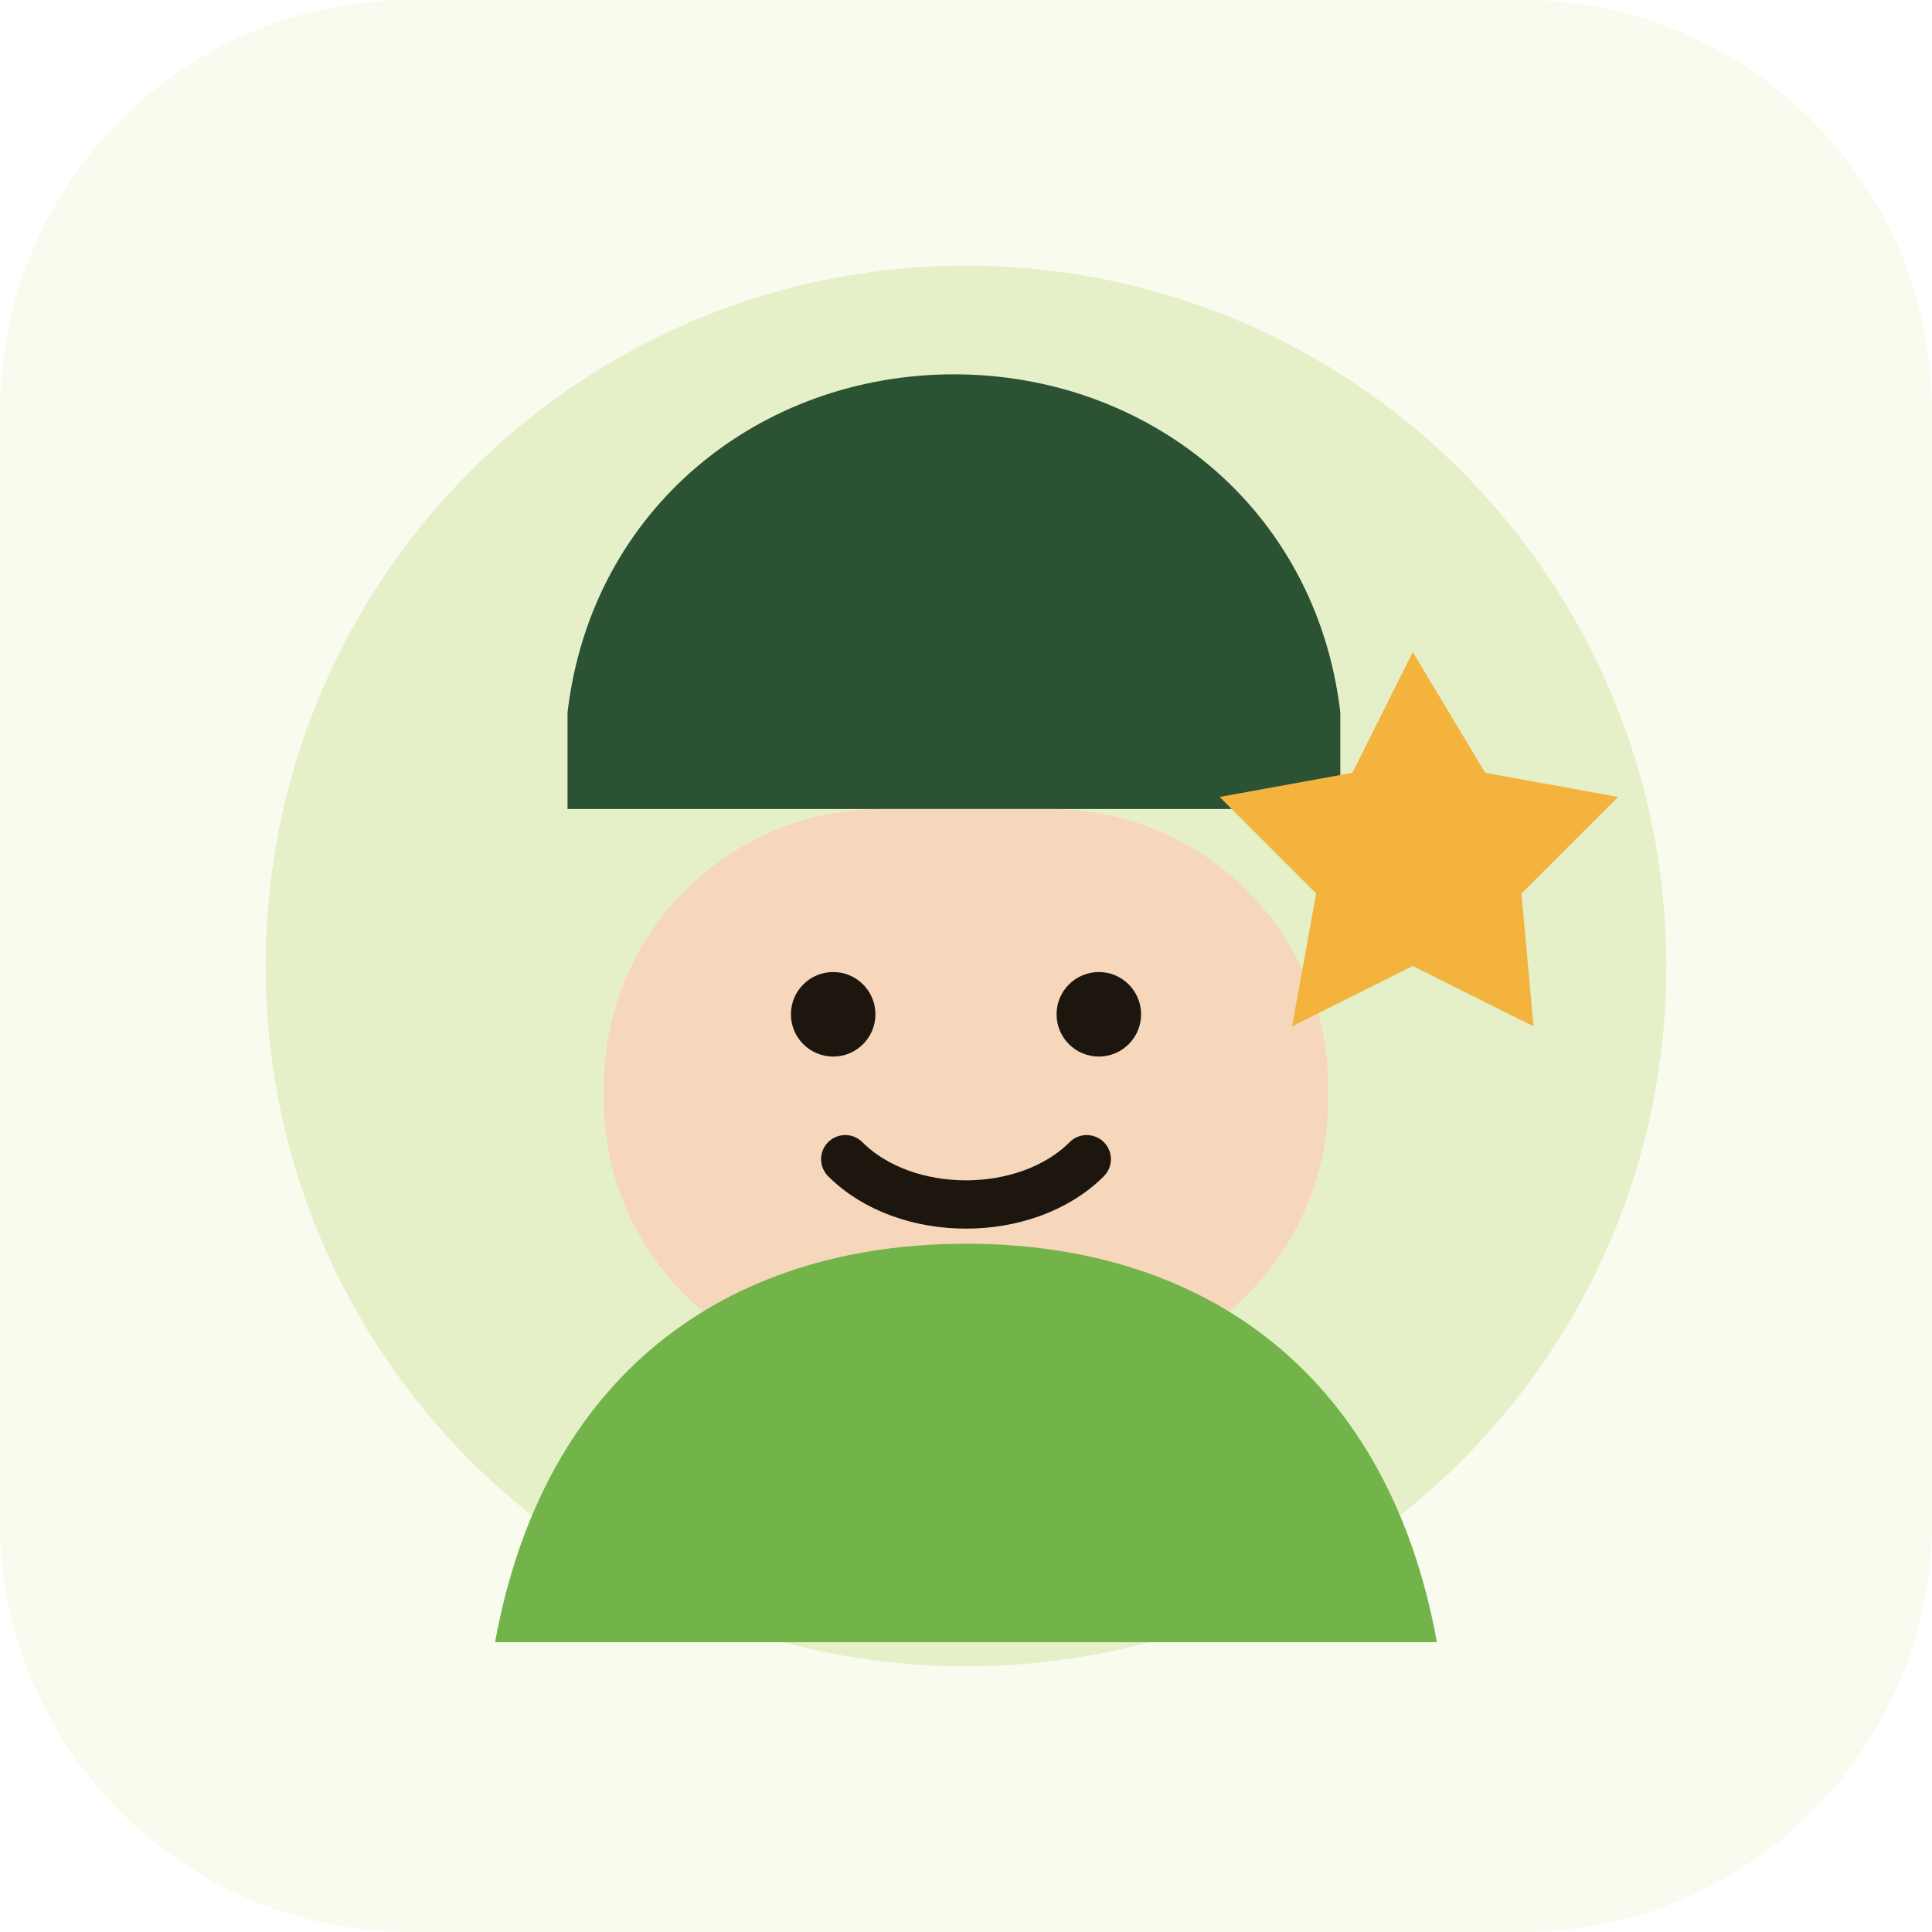
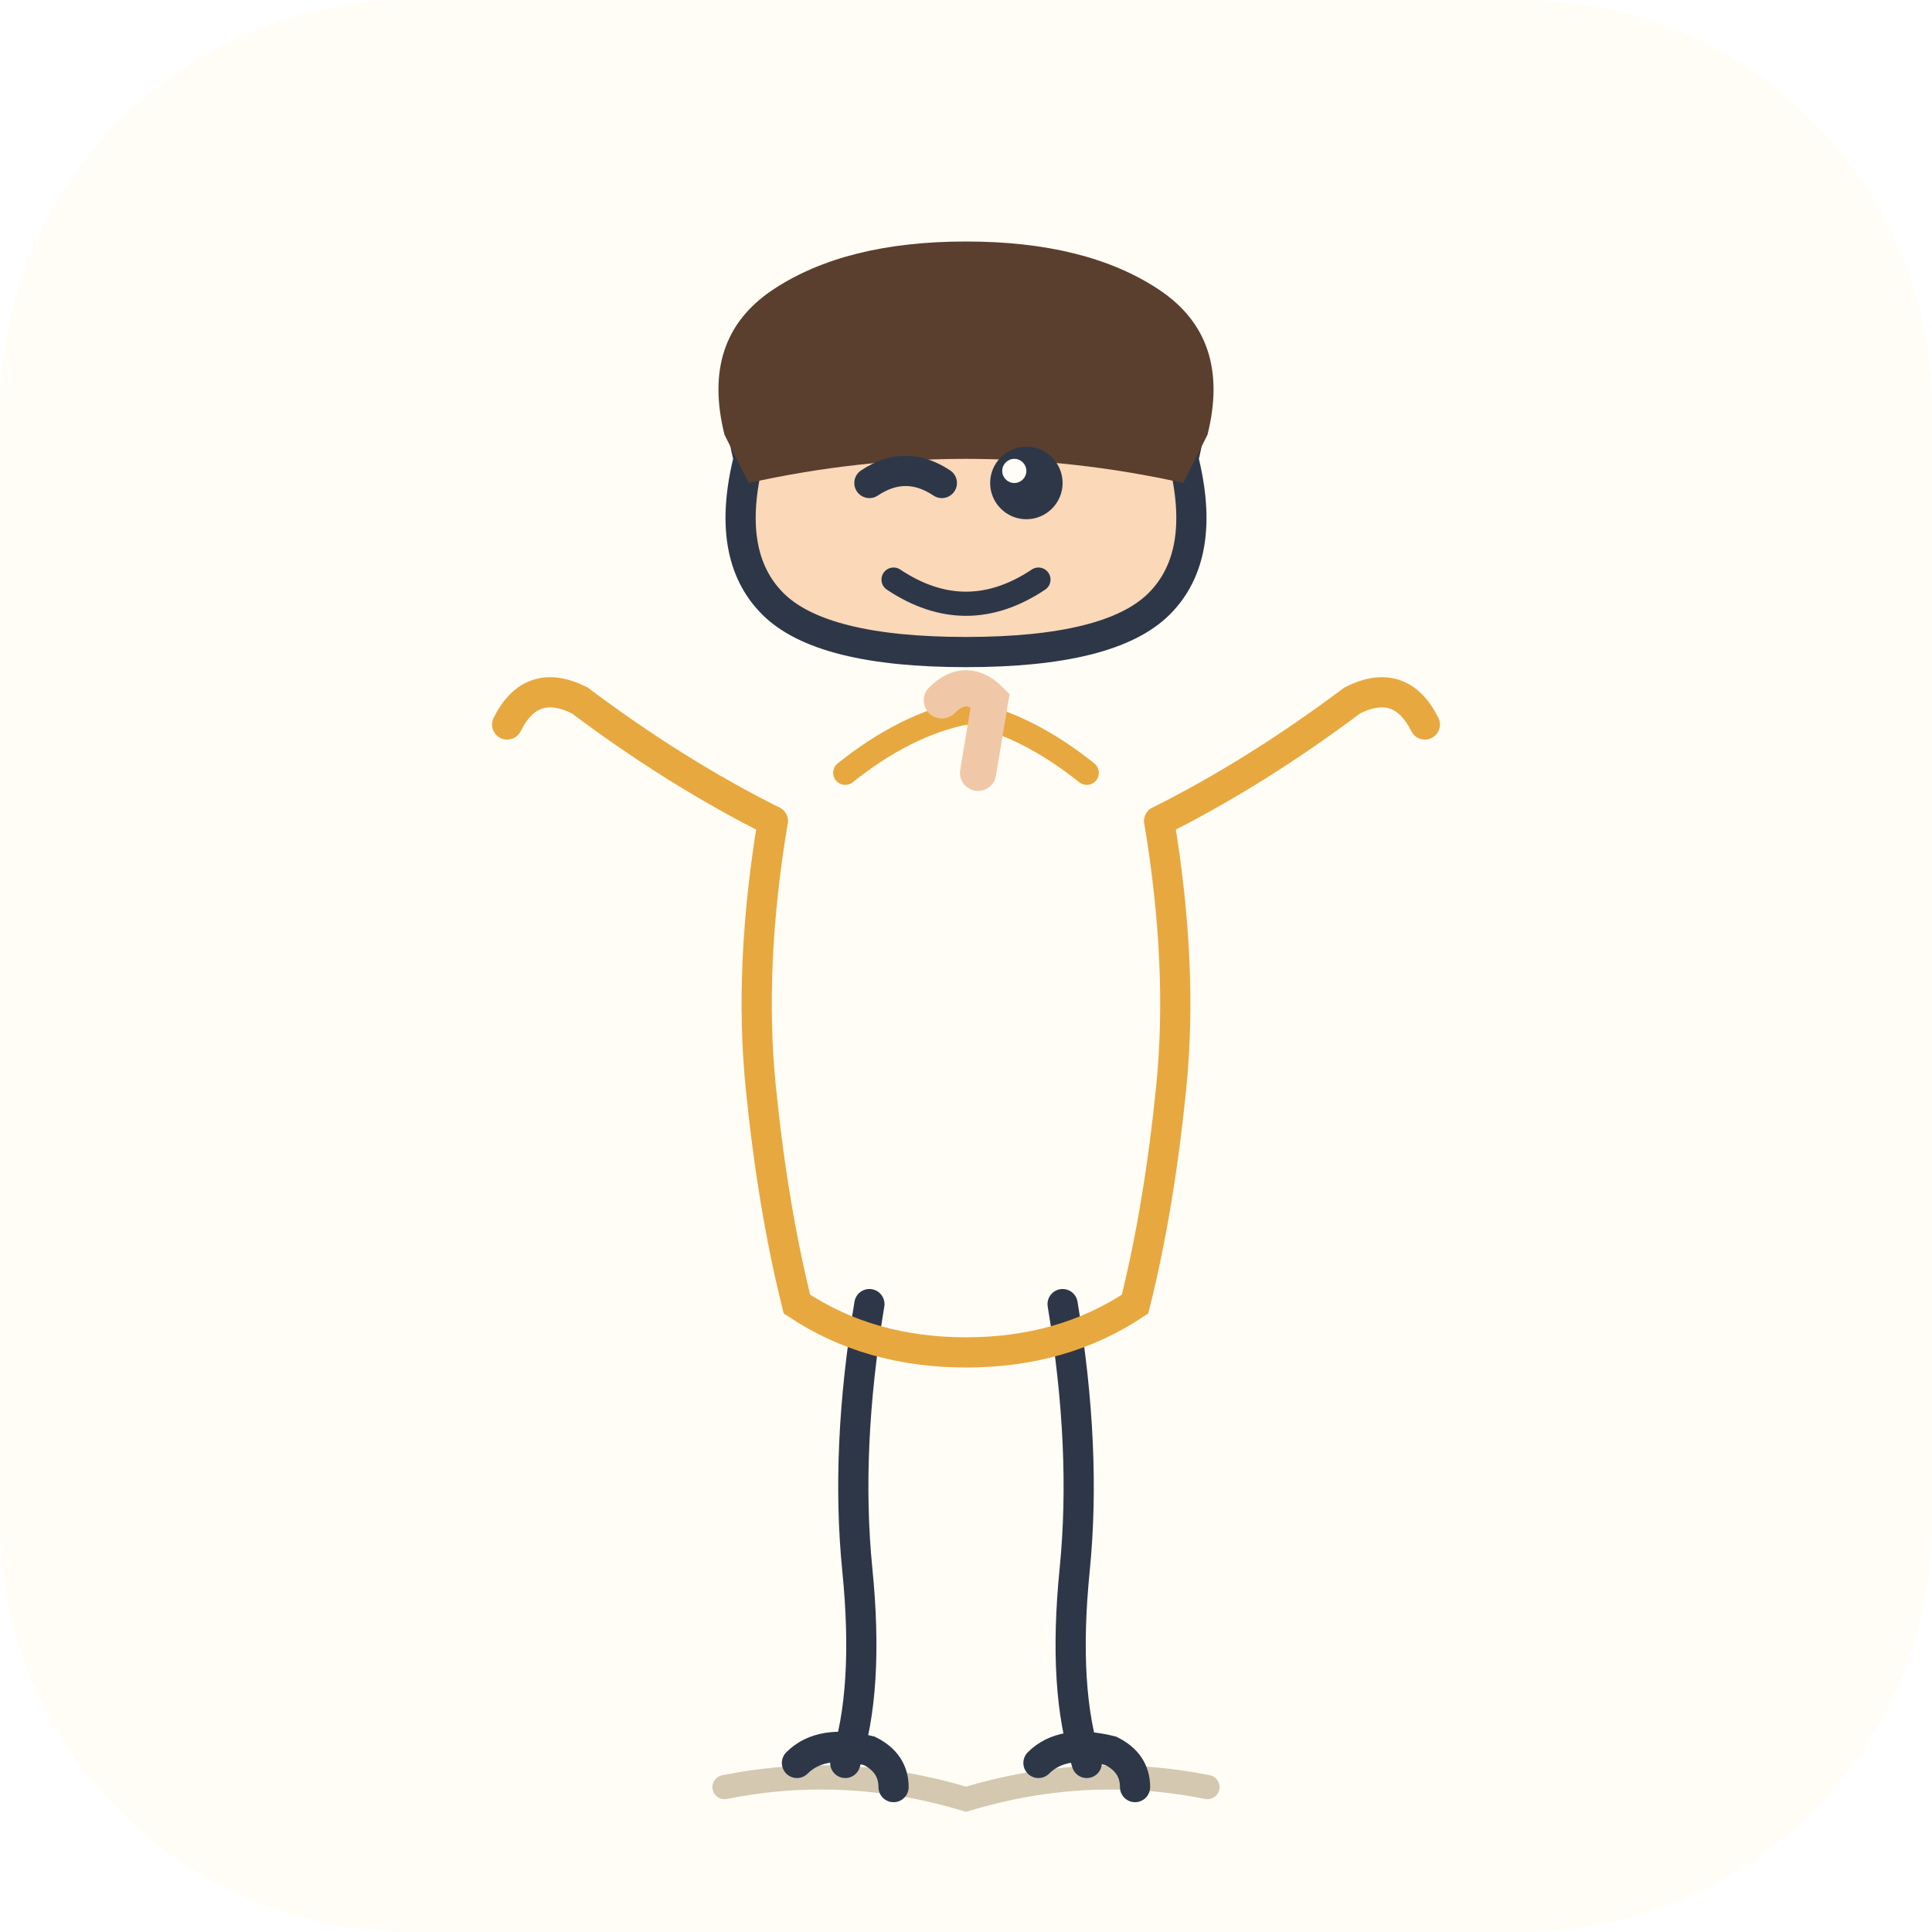
<svg xmlns="http://www.w3.org/2000/svg" viewBox="0 0 160 160" fill="none">
-   <rect width="160" height="160" rx="34" fill="#F9FBEF" />
-   <circle cx="80" cy="80" r="58" fill="#E5F0C9" />
-   <path d="M47 59c2-17 16-28 32-28 16 0 30 11 32 28v8H47v-8Z" fill="#2C5234" />
-   <rect x="50" y="67" width="60" height="47" rx="23" fill="#F7D7BC" />
-   <circle cx="69" cy="84" r="3.5" fill="#1D160F" />
-   <circle cx="91" cy="84" r="3.5" fill="#1D160F" />
-   <path d="M70 96c5 5 15 5 20 0" stroke="#1D160F" stroke-width="4" stroke-linecap="round" />
-   <path d="M41 136c4-22 19-33 39-33 20 0 35 11 39 33H41Z" fill="#73B44A" />
-   <path d="m117 54 6 10 11 2-8 8 1 11-10-5-10 5 2-11-8-8 11-2 5-10Z" fill="#F3B33D" />
+   <rect width="160" height="160" rx="34" fill="#FFFDF5" />
+   <path d="M60 148 Q70 146 80 149 Q90 146 100 148" stroke="#D4C8B0" stroke-width="2" stroke-linecap="round" fill="none" />
+   <path d="M72 108 Q70 120 71 130 Q72 140 70 146" stroke="#2D3748" stroke-width="2.5" stroke-linecap="round" fill="none" />
+   <path d="M88 108 Q90 120 89 130 Q88 140 90 146" stroke="#2D3748" stroke-width="2.5" stroke-linecap="round" fill="none" />
+   <path d="M66 146 Q68 144 72 145 Q74 146 74 148" stroke="#2D3748" stroke-width="2.5" stroke-linecap="round" fill="none" />
+   <path d="M86 146 Q88 144 92 145 Q94 146 94 148" stroke="#2D3748" stroke-width="2.5" stroke-linecap="round" fill="none" />
+   <path d="M64 68 Q62 80 63 90 Q64 100 66 108 Q72 112 80 112 Q88 112 94 108 Q96 100 97 90 Q98 80 96 68" stroke="#E8A840" stroke-width="2.5" stroke-linecap="round" fill="none" />
+   <path d="M70 64 Q75 60 80 59 Q85 60 90 64" stroke="#E8A840" stroke-width="2" stroke-linecap="round" fill="none" />
+   <path d="M64 68 Q56 64 48 58 Q44 56 42 60" stroke="#E8A840" stroke-width="2.5" stroke-linecap="round" fill="none" />
+   <path d="M96 68 Q104 64 112 58 Q116 56 118 60" stroke="#E8A840" stroke-width="2.5" stroke-linecap="round" fill="none" />
+   <path d="M78 58 Q80 56 82 58 L81 64" stroke="#F0C8A8" stroke-width="3" stroke-linecap="round" fill="none" />
+   <path d="M62 38 Q60 30 64 26 Q68 22 80 22 Q92 22 96 26 Q100 30 98 38 Q100 46 96 50 Q92 54 80 54 Q68 54 64 50 Q60 46 62 38 Z" fill="#FAD8B8" stroke="#2D3748" stroke-width="2.5" stroke-linecap="round" />
+   <path d="M60 36 Q58 28 64 24 Q70 20 80 20 Q90 20 96 24 Q102 28 100 36 L98 40 Q80 36 62 40 Z" fill="#5A3E2E" />
+   <path d="M72 40 Q75 38 78 40" stroke="#2D3748" stroke-width="2.5" stroke-linecap="round" fill="none" />
+   <circle cx="85" cy="40" r="3" fill="#2D3748" />
+   <circle cx="84" cy="39" r="1" fill="#FFFDF5" />
+   <path d="M74 48 Q80 52 86 48" stroke="#2D3748" stroke-width="2" stroke-linecap="round" fill="none" />
</svg>
